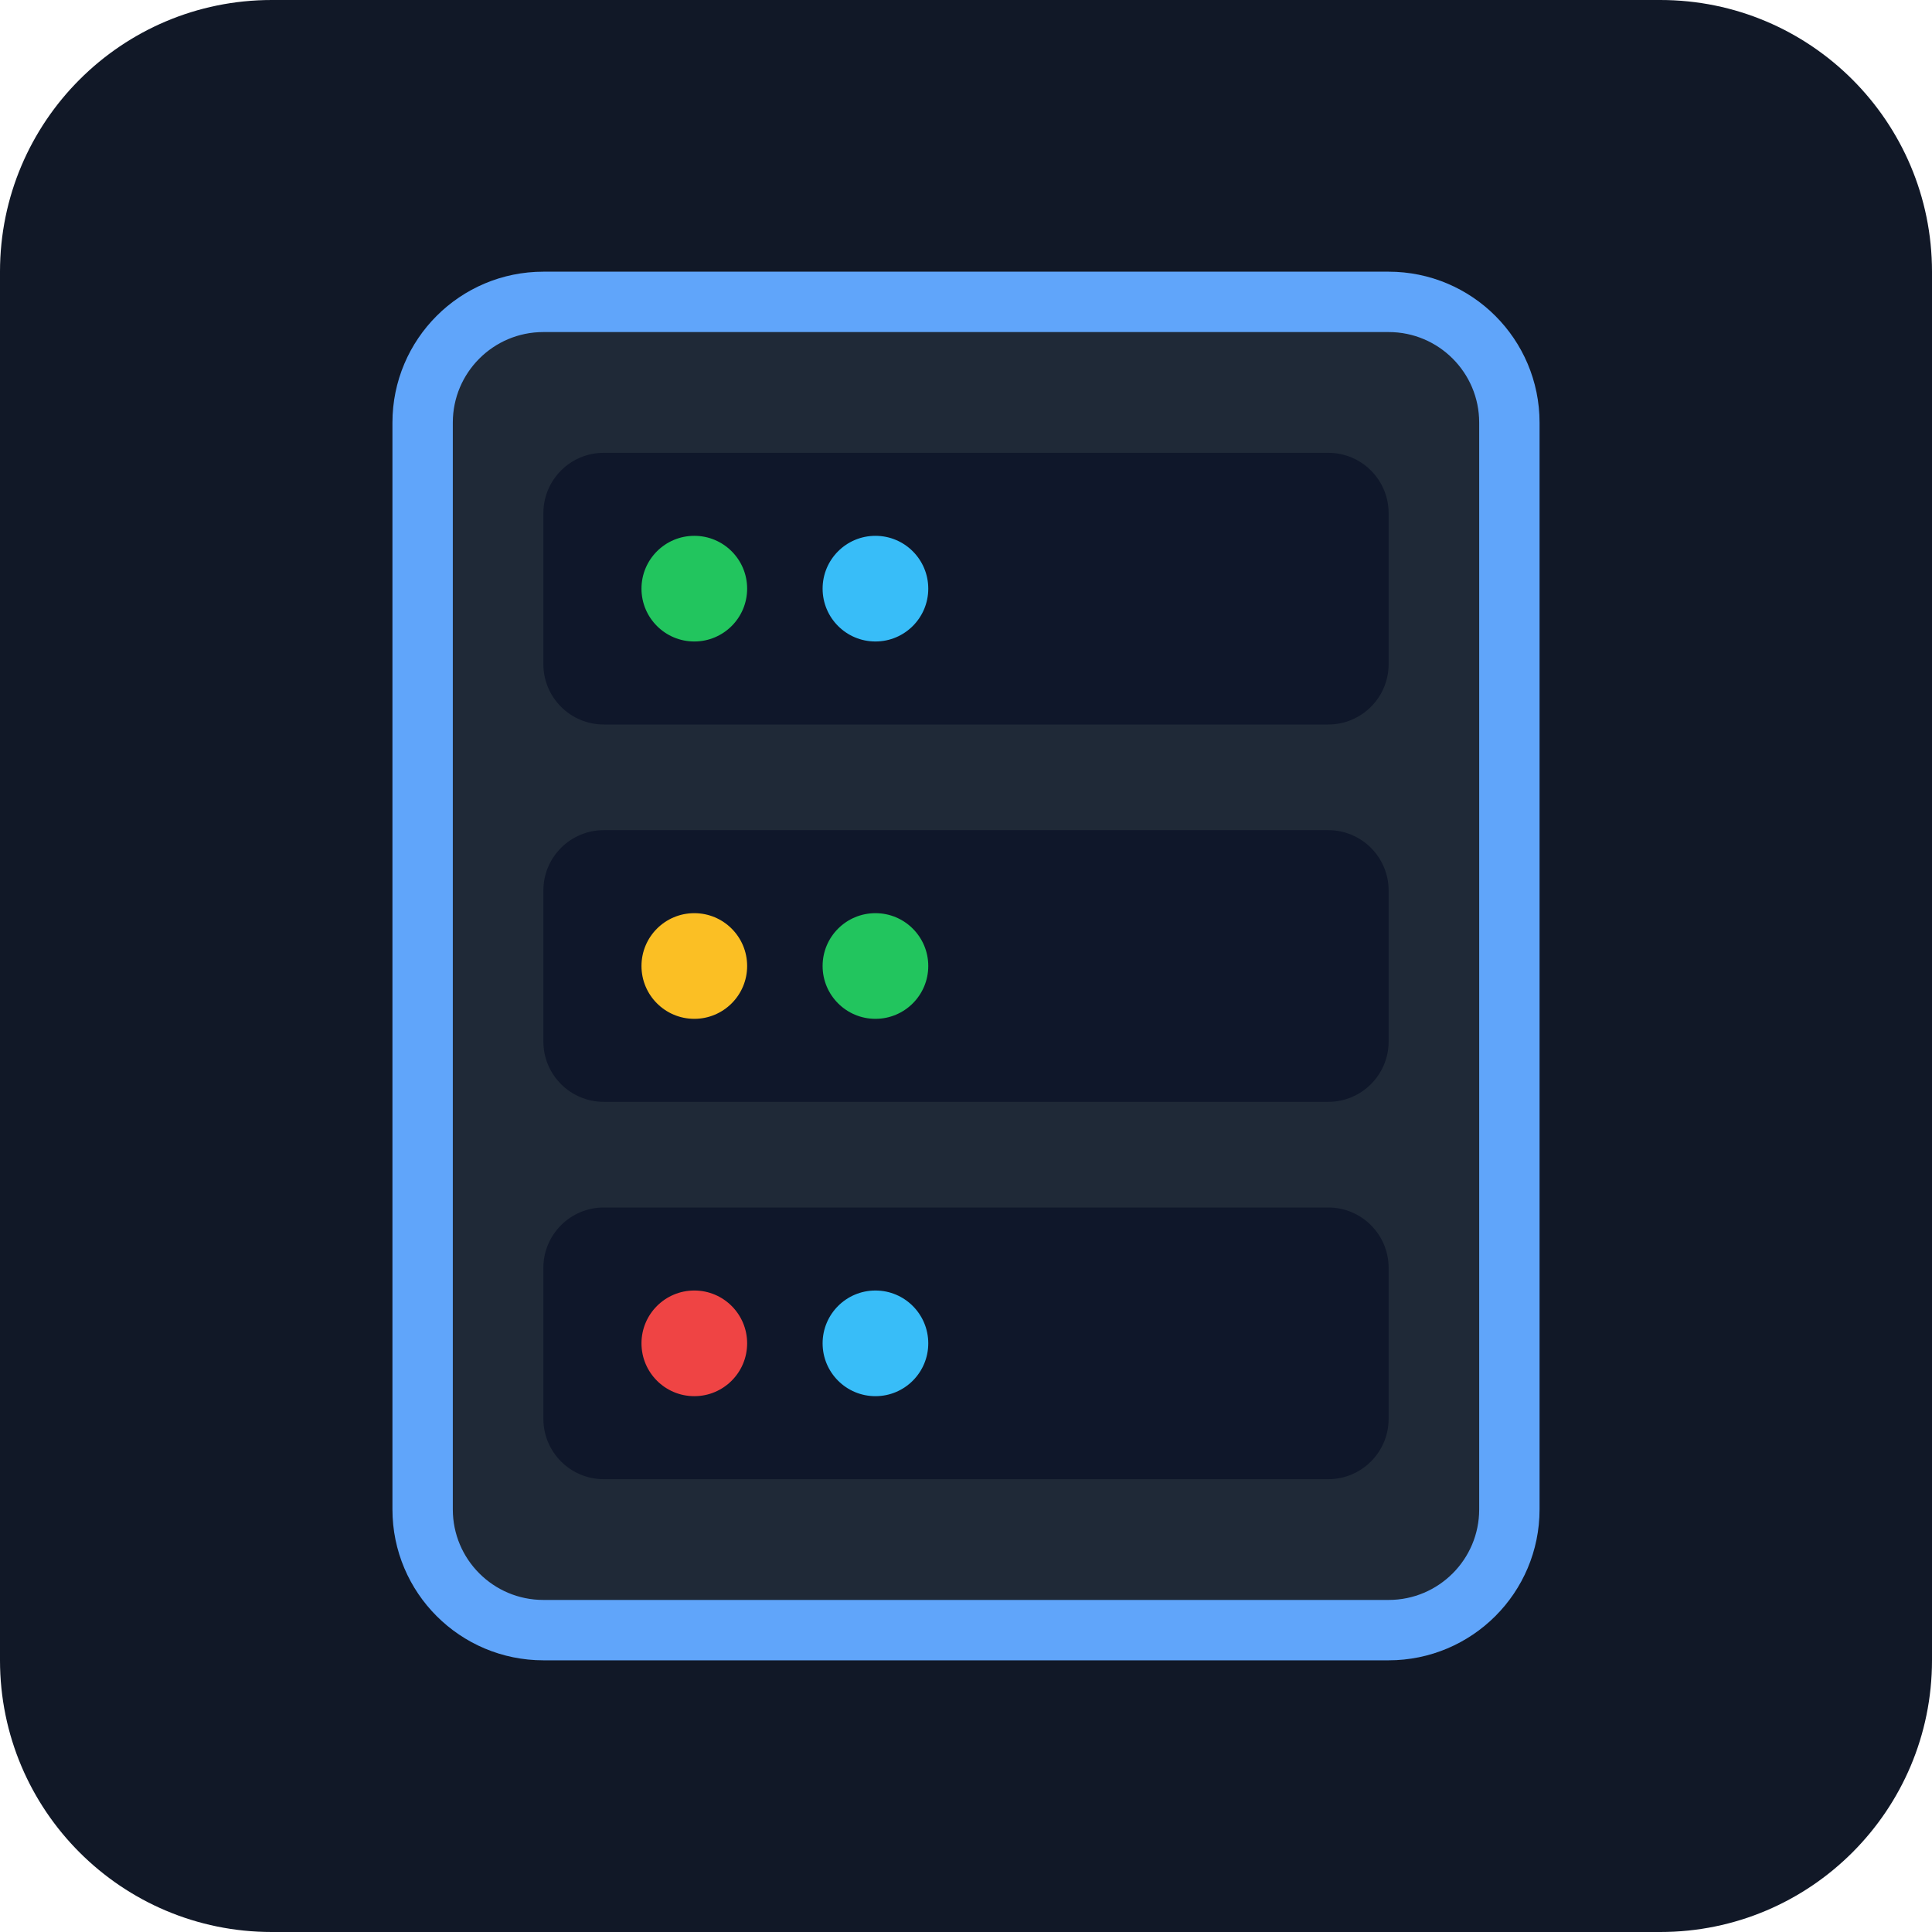
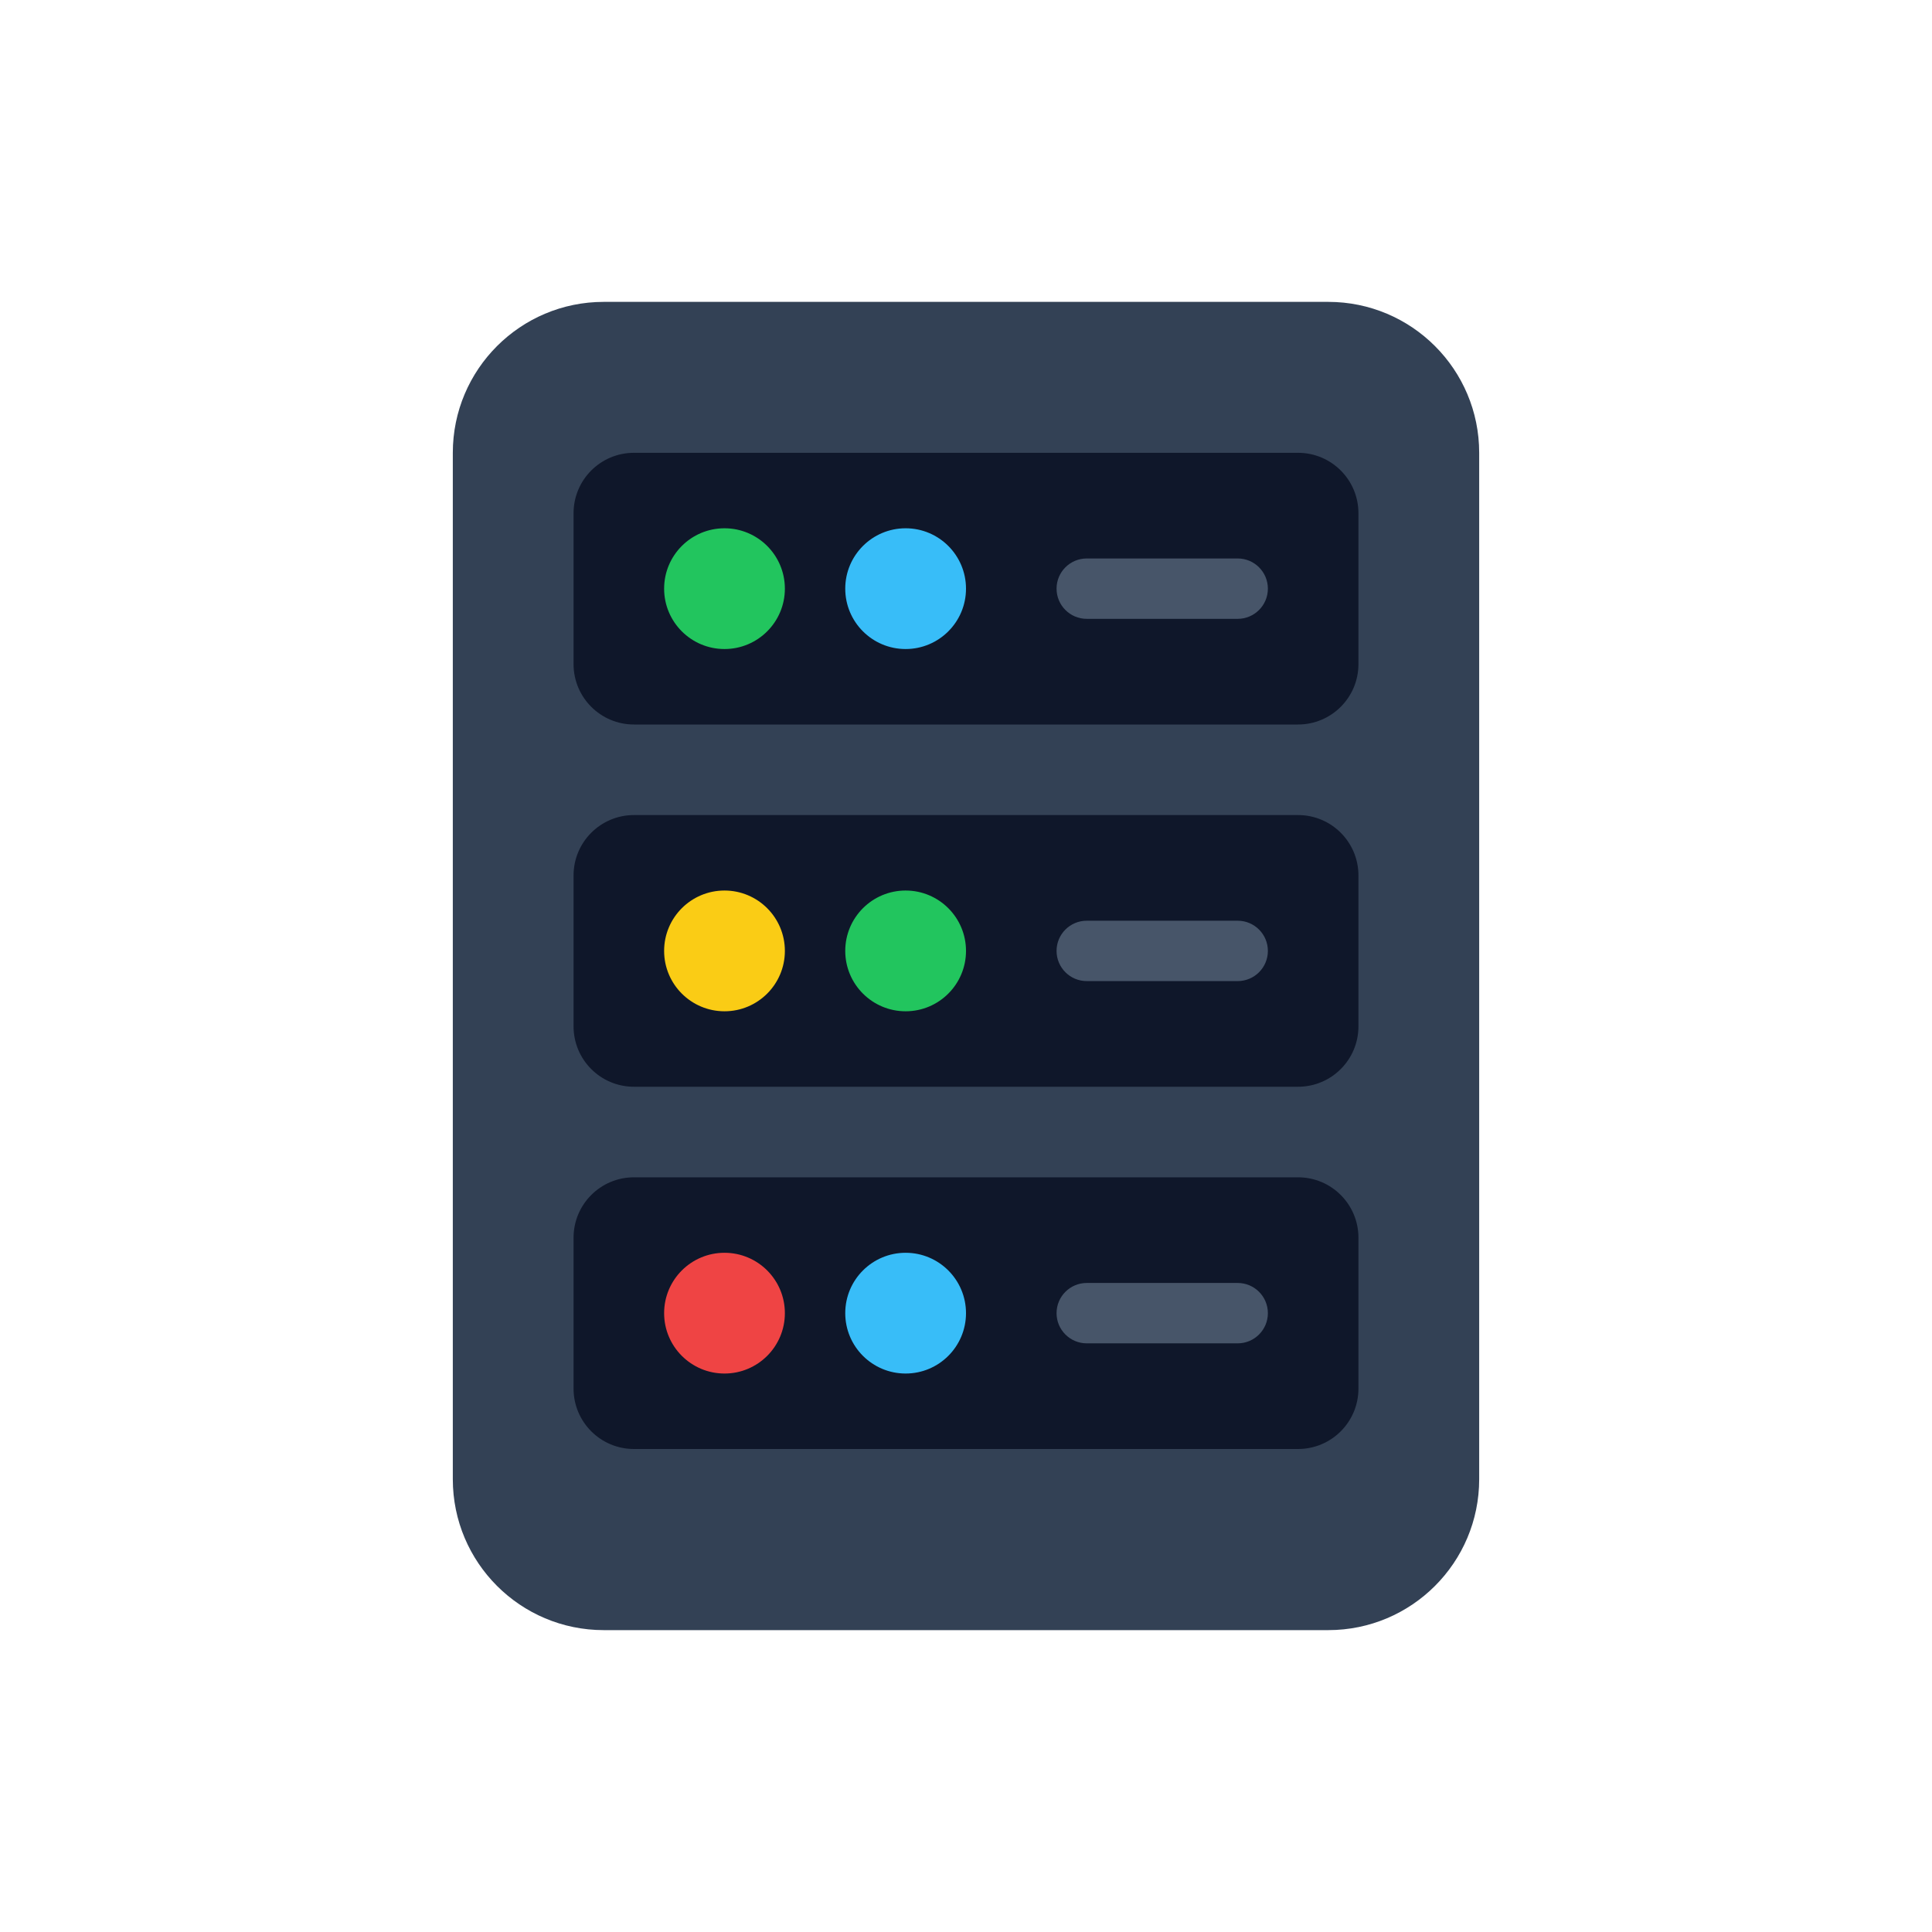
- <svg xmlns="http://www.w3.org/2000/svg" viewBox="0 0 128 128">
-   <rect width="128" height="128" rx="18" fill="#111827" />
-   <rect x="28" y="20" width="72" height="88" rx="8" fill="#1f2937" stroke="#60a5fa" stroke-width="4" />
-   <rect x="36" y="30" width="56" height="18" rx="4" fill="#0f172a" />
-   <rect x="36" y="55" width="56" height="18" rx="4" fill="#0f172a" />
-   <rect x="36" y="80" width="56" height="18" rx="4" fill="#0f172a" />
-   <circle cx="46" cy="39" r="3.5" fill="#22c55e" />
-   <circle cx="58" cy="39" r="3.5" fill="#38bdf8" />
-   <circle cx="46" cy="64" r="3.5" fill="#fbbf24" />
-   <circle cx="58" cy="64" r="3.5" fill="#22c55e" />
-   <circle cx="46" cy="89" r="3.5" fill="#ef4444" />
-   <circle cx="58" cy="89" r="3.5" fill="#38bdf8" />
+ <svg xmlns="http://www.w3.org/2000/svg" viewBox="0 0 64 64">
+   <rect x="15" y="10" width="34" height="44" rx="5" fill="#334155" />
+   <rect x="19" y="15" width="26" height="9" rx="2" fill="#0f172a" />
+   <rect x="19" y="27" width="26" height="9" rx="2" fill="#0f172a" />
+   <rect x="19" y="39" width="26" height="9" rx="2" fill="#0f172a" />
+   <circle cx="24" cy="19.5" r="2" fill="#22c55e" />
+   <circle cx="30" cy="19.5" r="2" fill="#38bdf8" />
+   <rect x="35" y="18.5" width="7" height="2" rx="1" fill="#475569" />
+   <circle cx="24" cy="31.5" r="2" fill="#facc15" />
+   <circle cx="30" cy="31.5" r="2" fill="#22c55e" />
+   <rect x="35" y="30.5" width="7" height="2" rx="1" fill="#475569" />
+   <circle cx="24" cy="43.5" r="2" fill="#ef4444" />
+   <circle cx="30" cy="43.5" r="2" fill="#38bdf8" />
+   <rect x="35" y="42.5" width="7" height="2" rx="1" fill="#475569" />
</svg>
